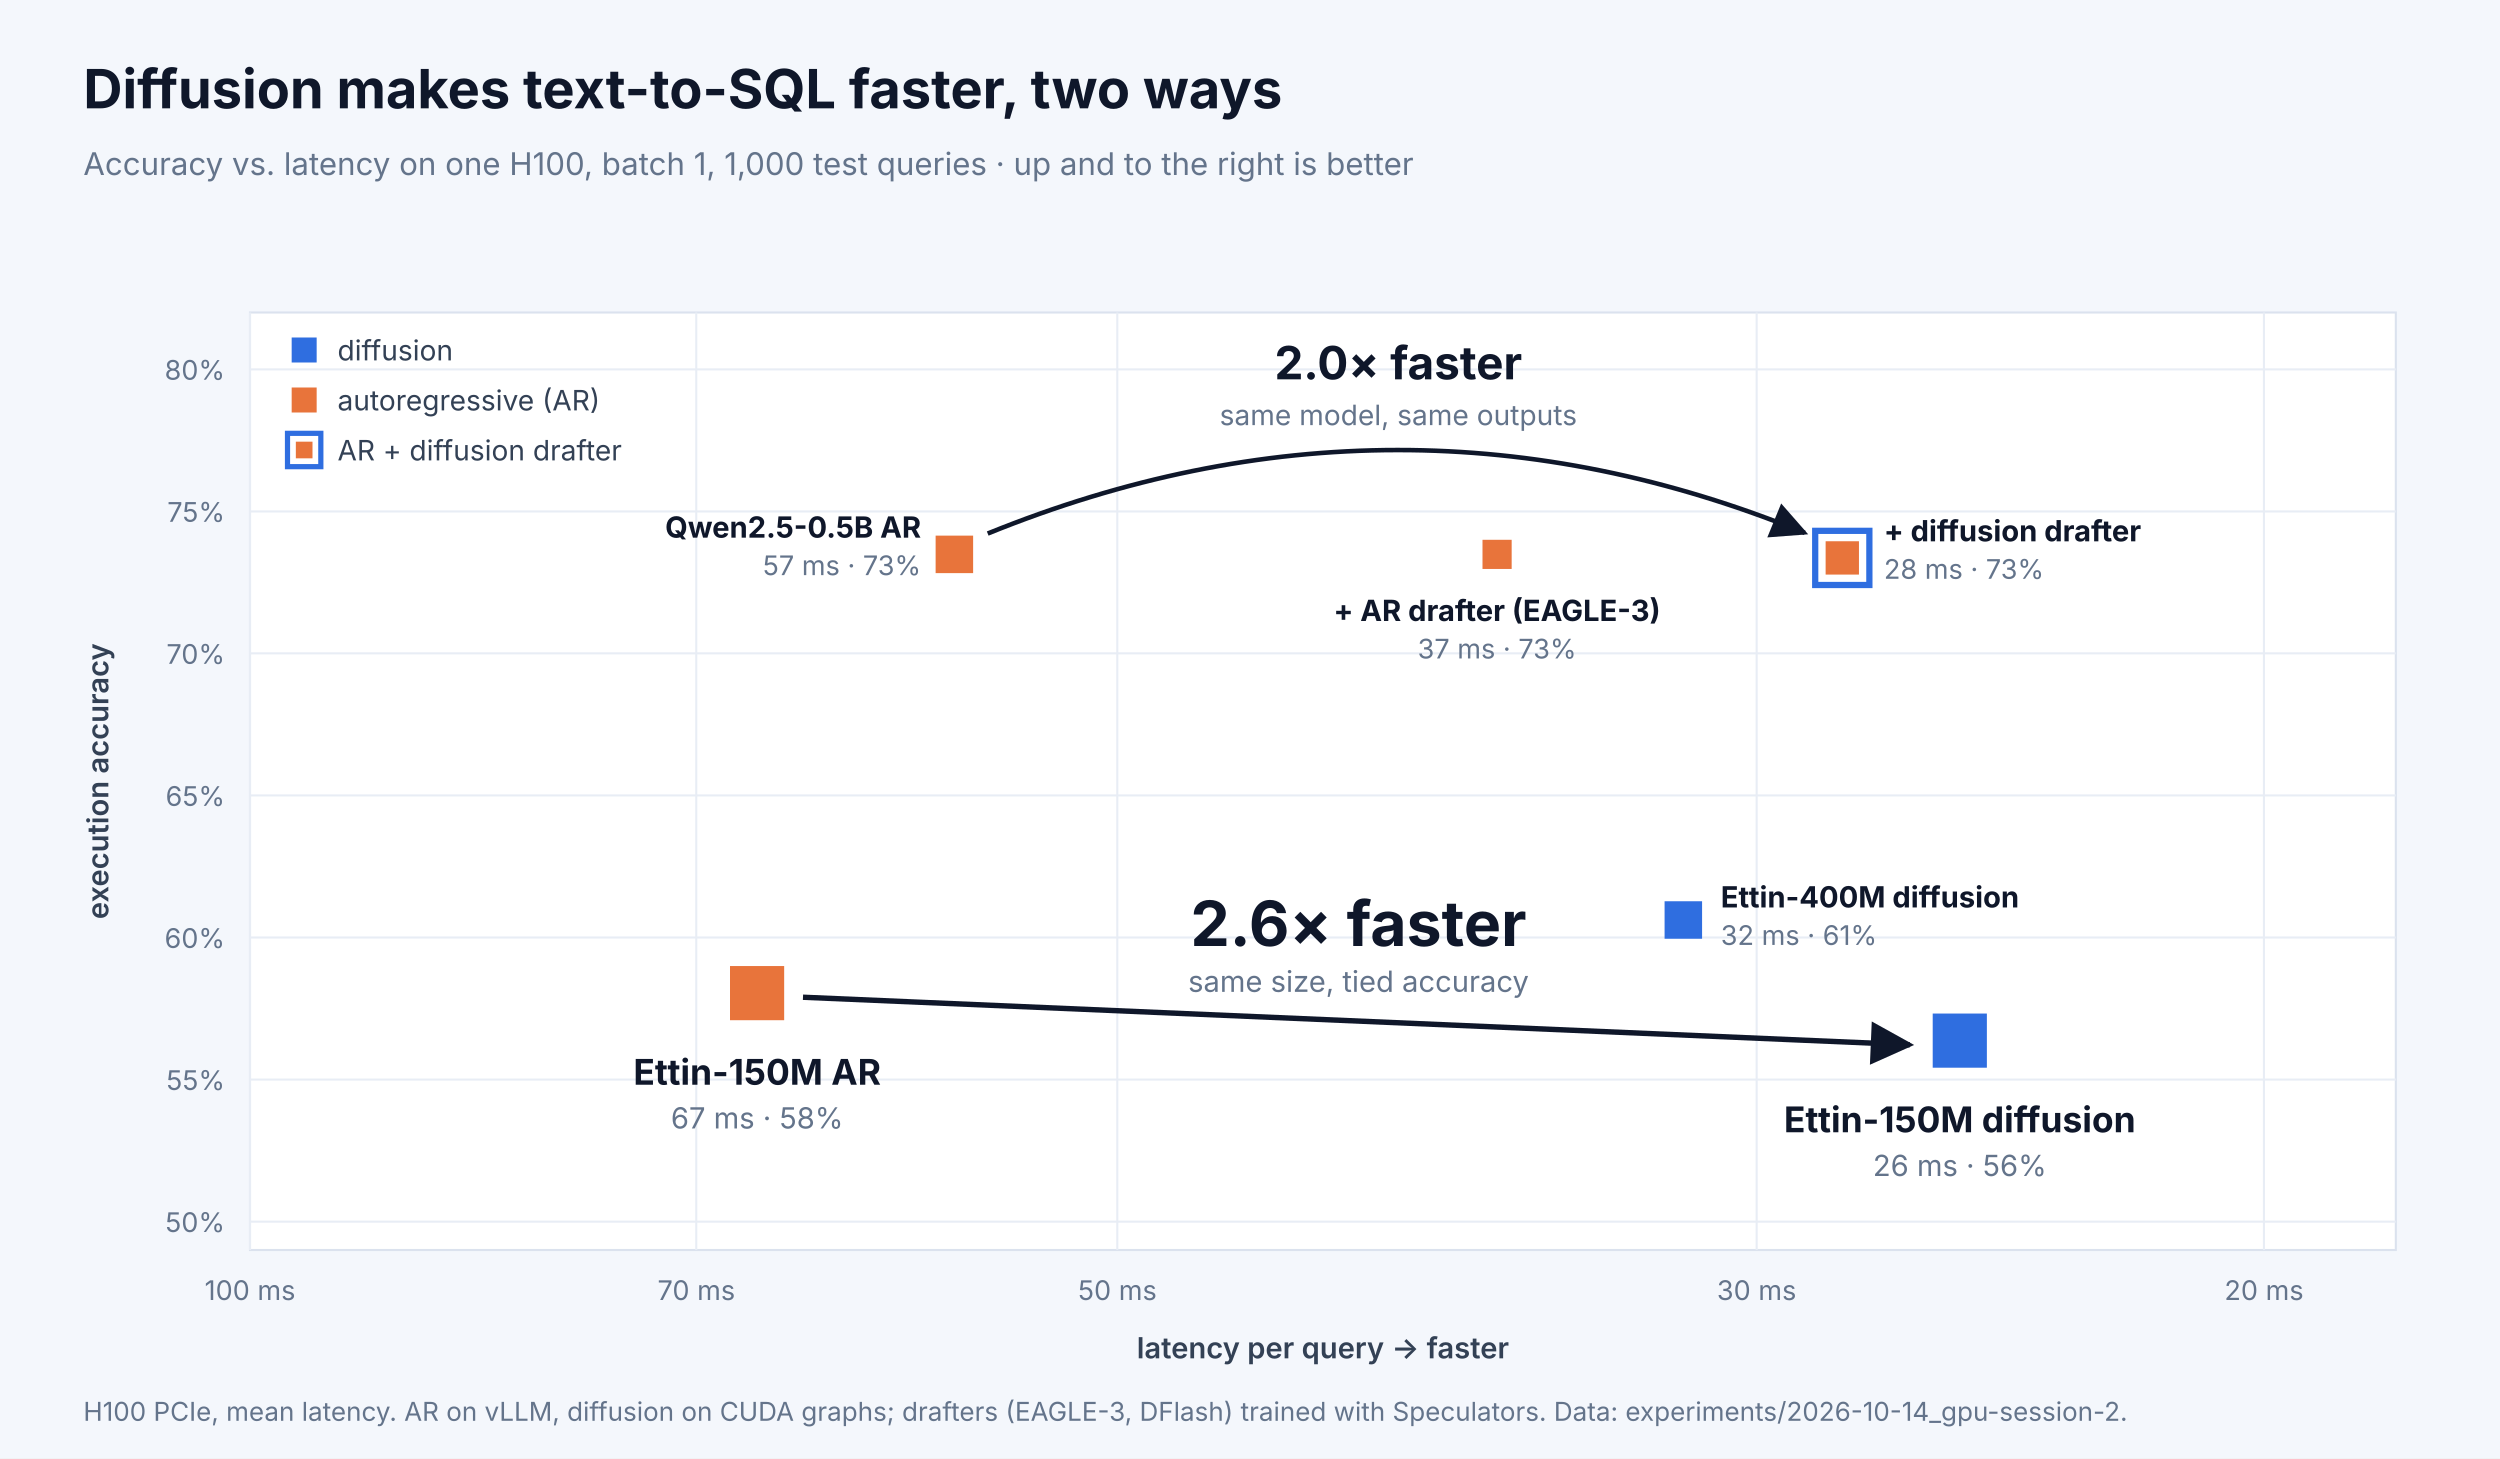
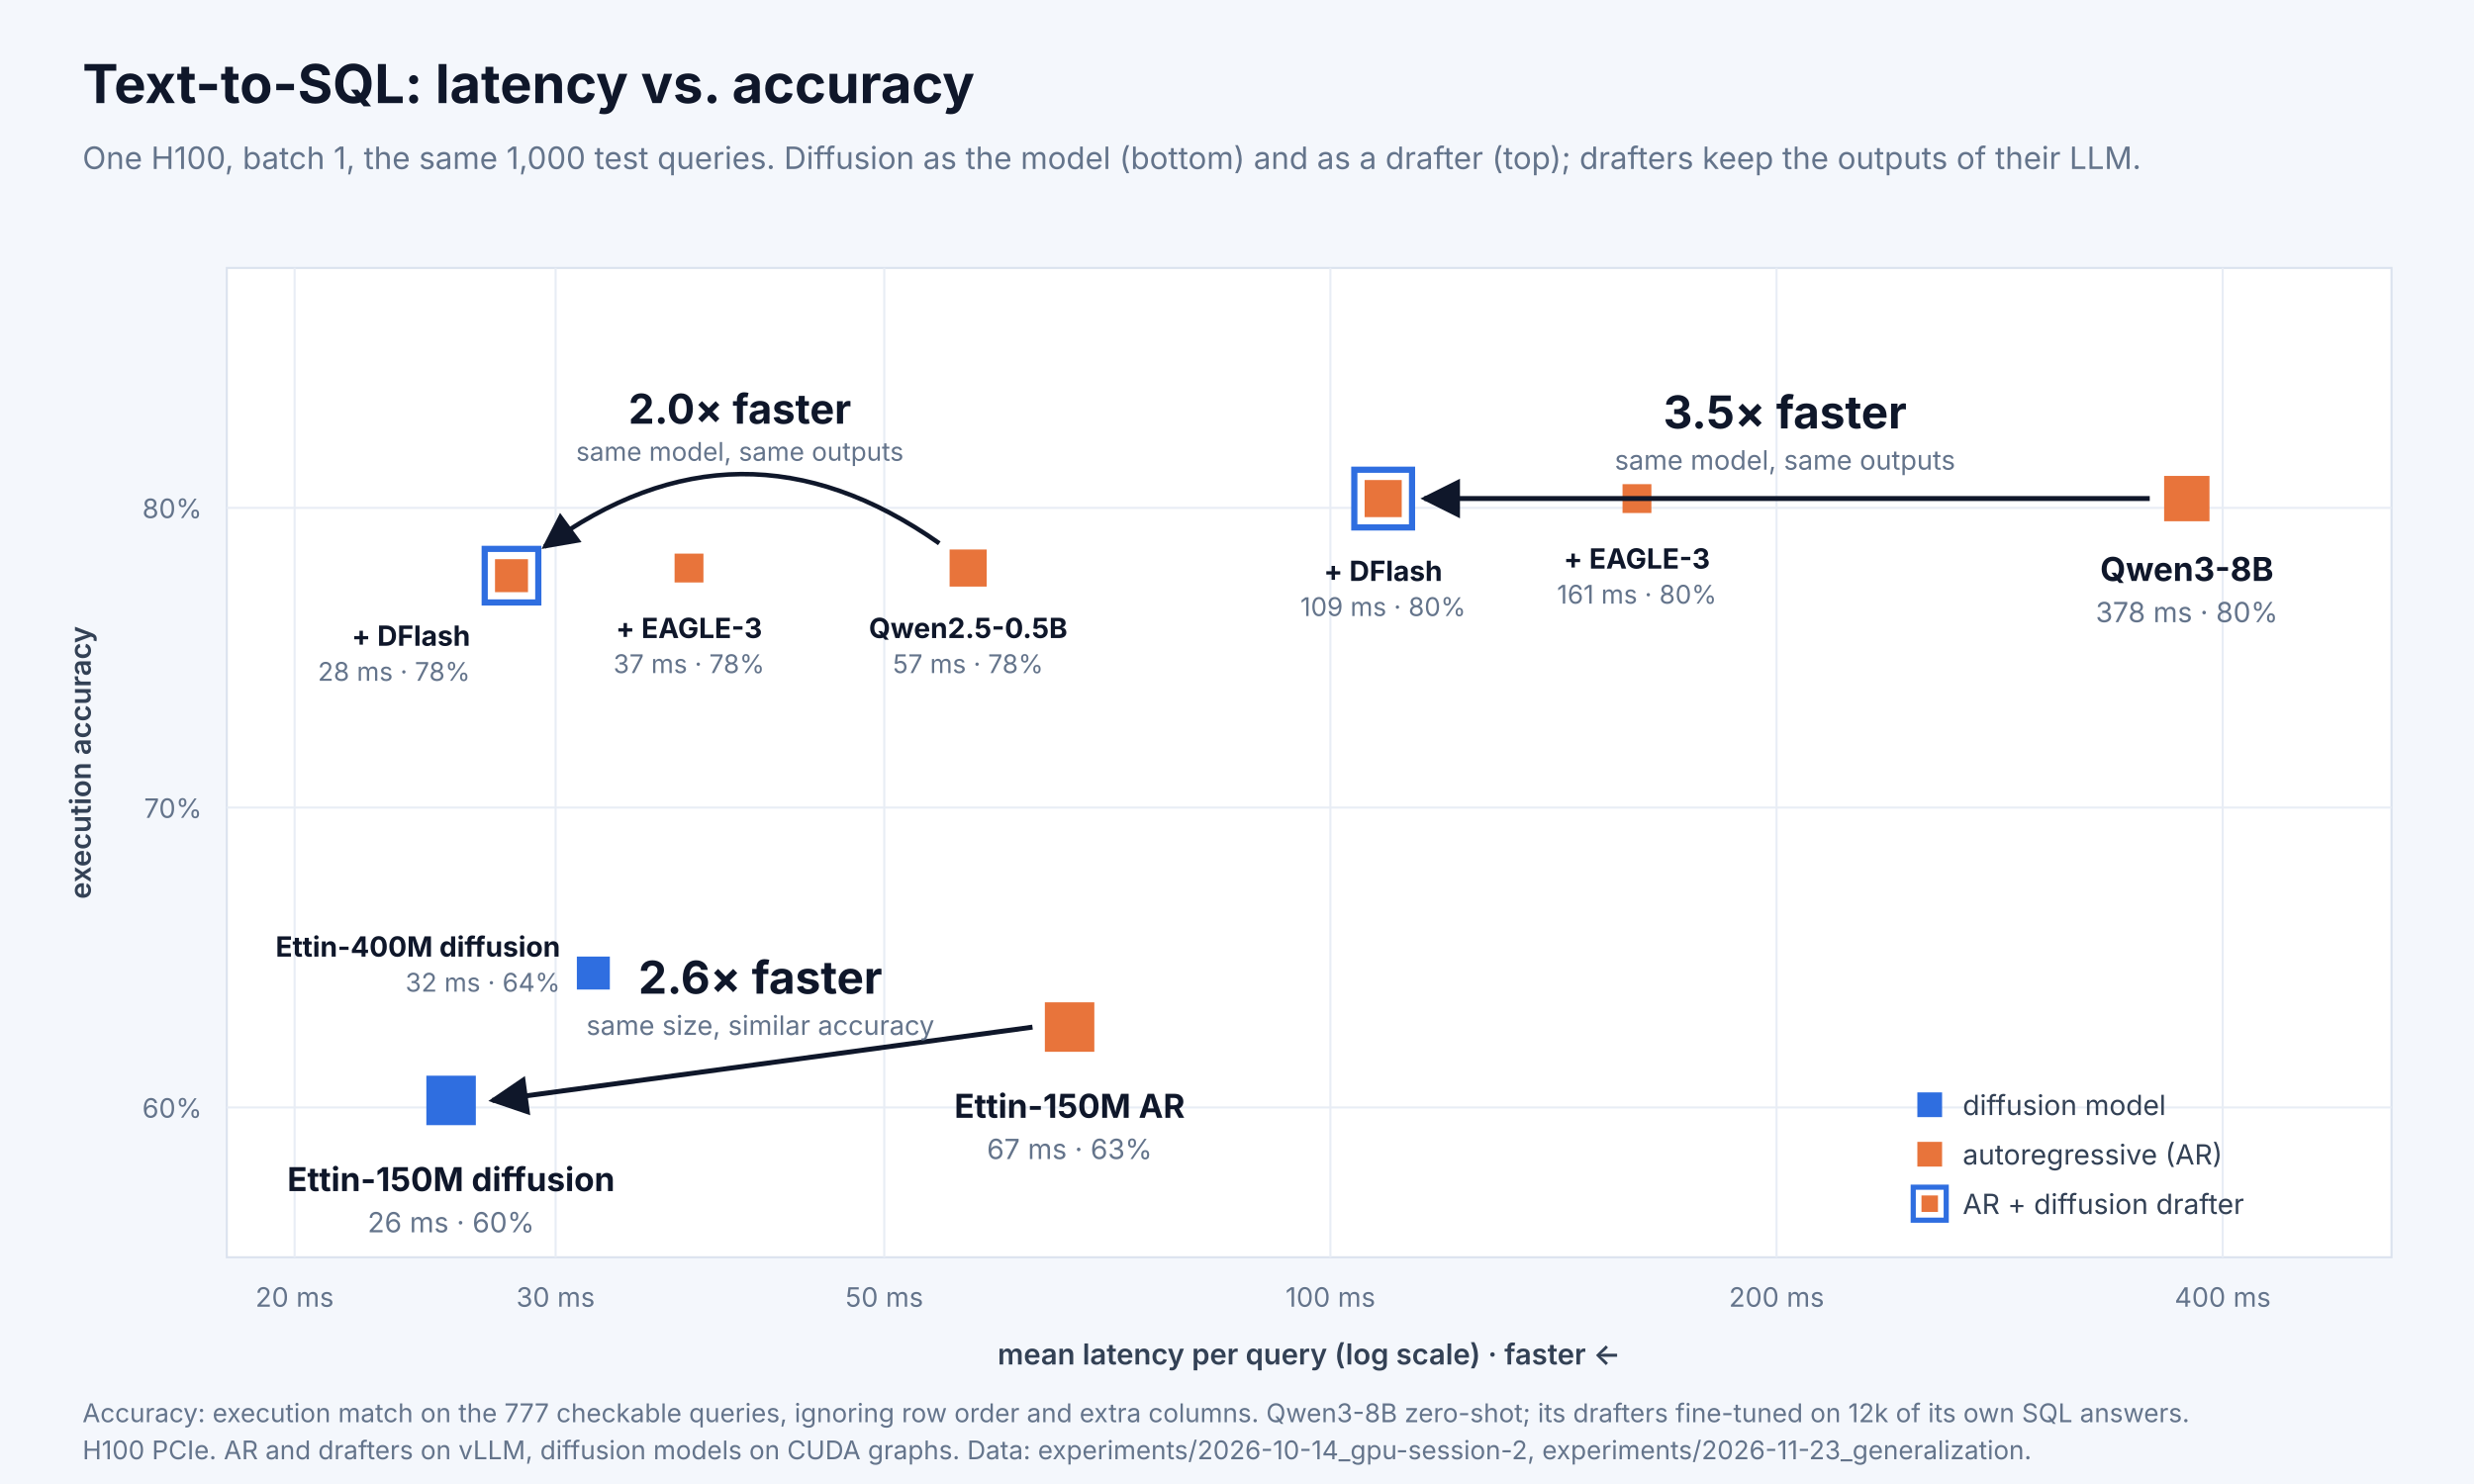
- <svg xmlns="http://www.w3.org/2000/svg" width="1200" height="700" viewBox="0 0 1200 700" role="img">
-   <rect x="0" y="0" width="1200" height="700" fill="#f4f7fc" stroke="none" stroke-width="1" />
+ <svg xmlns="http://www.w3.org/2000/svg" width="1200" height="720" viewBox="0 0 1200 720" role="img">
+   <rect x="0" y="0" width="1200" height="720" fill="#f4f7fc" stroke="none" stroke-width="1" />
  <defs>
    <marker id="ah0f172a" viewBox="0 0 10 10" refX="9" refY="5" markerWidth="8" markerHeight="8" orient="auto">
      <path d="M0,0 L10,5 L0,10 z" fill="#0f172a" />
    </marker>
  </defs>
-   <text x="40" y="52" font-family="Inter, -apple-system, 'Segoe UI', Roboto, 'Helvetica Neue', Arial, sans-serif" font-size="26" font-weight="700" fill="#0f172a" text-anchor="start">Diffusion makes text-to-SQL faster, two ways</text>
-   <text x="40" y="84" font-family="Inter, -apple-system, 'Segoe UI', Roboto, 'Helvetica Neue', Arial, sans-serif" font-size="15" font-weight="400" fill="#64748b" text-anchor="start">Accuracy vs. latency on one H100, batch 1, 1,000 test queries  ·  up and to the right is better</text>
-   <rect x="120" y="150" width="1030" height="450" fill="#ffffff" stroke="#dbe2ee" stroke-width="1" />
-   <line x1="120" y1="586.4" x2="1150" y2="586.4" stroke="#e8edf5" stroke-width="1" />
-   <text x="108" y="591.364" font-family="Inter, -apple-system, 'Segoe UI', Roboto, 'Helvetica Neue', Arial, sans-serif" font-size="13" font-weight="400" fill="#64748b" text-anchor="end">50%</text>
-   <line x1="120" y1="518.2" x2="1150" y2="518.2" stroke="#e8edf5" stroke-width="1" />
-   <text x="108" y="523.182" font-family="Inter, -apple-system, 'Segoe UI', Roboto, 'Helvetica Neue', Arial, sans-serif" font-size="13" font-weight="400" fill="#64748b" text-anchor="end">55%</text>
-   <line x1="120" y1="450.0" x2="1150" y2="450.0" stroke="#e8edf5" stroke-width="1" />
-   <text x="108" y="455.0" font-family="Inter, -apple-system, 'Segoe UI', Roboto, 'Helvetica Neue', Arial, sans-serif" font-size="13" font-weight="400" fill="#64748b" text-anchor="end">60%</text>
-   <line x1="120" y1="381.8" x2="1150" y2="381.8" stroke="#e8edf5" stroke-width="1" />
-   <text x="108" y="386.818" font-family="Inter, -apple-system, 'Segoe UI', Roboto, 'Helvetica Neue', Arial, sans-serif" font-size="13" font-weight="400" fill="#64748b" text-anchor="end">65%</text>
-   <line x1="120" y1="313.6" x2="1150" y2="313.6" stroke="#e8edf5" stroke-width="1" />
-   <text x="108" y="318.636" font-family="Inter, -apple-system, 'Segoe UI', Roboto, 'Helvetica Neue', Arial, sans-serif" font-size="13" font-weight="400" fill="#64748b" text-anchor="end">70%</text>
-   <line x1="120" y1="245.5" x2="1150" y2="245.5" stroke="#e8edf5" stroke-width="1" />
-   <text x="108" y="250.455" font-family="Inter, -apple-system, 'Segoe UI', Roboto, 'Helvetica Neue', Arial, sans-serif" font-size="13" font-weight="400" fill="#64748b" text-anchor="end">75%</text>
-   <line x1="120" y1="177.3" x2="1150" y2="177.3" stroke="#e8edf5" stroke-width="1" />
-   <text x="108" y="182.273" font-family="Inter, -apple-system, 'Segoe UI', Roboto, 'Helvetica Neue', Arial, sans-serif" font-size="13" font-weight="400" fill="#64748b" text-anchor="end">80%</text>
-   <line x1="120.0" y1="150" x2="120.0" y2="600" stroke="#e8edf5" stroke-width="1" />
-   <text x="120.0" y="624" font-family="Inter, -apple-system, 'Segoe UI', Roboto, 'Helvetica Neue', Arial, sans-serif" font-size="13" font-weight="400" fill="#64748b" text-anchor="middle">100 ms</text>
-   <line x1="334.2" y1="150" x2="334.2" y2="600" stroke="#e8edf5" stroke-width="1" />
-   <text x="334.238" y="624" font-family="Inter, -apple-system, 'Segoe UI', Roboto, 'Helvetica Neue', Arial, sans-serif" font-size="13" font-weight="400" fill="#64748b" text-anchor="middle">70 ms</text>
-   <line x1="536.3" y1="150" x2="536.3" y2="600" stroke="#e8edf5" stroke-width="1" />
-   <text x="536.341" y="624" font-family="Inter, -apple-system, 'Segoe UI', Roboto, 'Helvetica Neue', Arial, sans-serif" font-size="13" font-weight="400" fill="#64748b" text-anchor="middle">50 ms</text>
-   <line x1="843.2" y1="150" x2="843.2" y2="600" stroke="#e8edf5" stroke-width="1" />
-   <text x="843.171" y="624" font-family="Inter, -apple-system, 'Segoe UI', Roboto, 'Helvetica Neue', Arial, sans-serif" font-size="13" font-weight="400" fill="#64748b" text-anchor="middle">30 ms</text>
-   <line x1="1086.7" y1="150" x2="1086.7" y2="600" stroke="#e8edf5" stroke-width="1" />
-   <text x="1086.715" y="624" font-family="Inter, -apple-system, 'Segoe UI', Roboto, 'Helvetica Neue', Arial, sans-serif" font-size="13" font-weight="400" fill="#64748b" text-anchor="middle">20 ms</text>
-   <text x="635.0" y="652" font-family="Inter, -apple-system, 'Segoe UI', Roboto, 'Helvetica Neue', Arial, sans-serif" font-size="14" font-weight="600" fill="#334155" text-anchor="middle">latency per query  →  faster</text>
-   <text x="52" y="375.0" font-family="Inter, -apple-system, 'Segoe UI', Roboto, 'Helvetica Neue', Arial, sans-serif" font-size="14" font-weight="600" fill="#334155" text-anchor="middle" transform="rotate(-90 52 375.0)">execution accuracy</text>
-   <rect x="449.1" y="257.1" width="18" height="18" fill="#e8743b" />
-   <rect x="711.6" y="259.1" width="14" height="14" fill="#e8743b" />
-   <rect x="871.3" y="254.8" width="26" height="26" fill="#ffffff" stroke="#2f6ee0" stroke-width="3" />
-   <rect x="876.3" y="259.8" width="16" height="16" fill="#e8743b" />
-   <rect x="350.4" y="463.7" width="26" height="26" fill="#e8743b" />
-   <rect x="927.7" y="486.5" width="26" height="26" fill="#2f6ee0" />
-   <rect x="799.0" y="432.6" width="18" height="18" fill="#2f6ee0" />
-   <text x="442.118" y="258.076" font-family="Inter, -apple-system, 'Segoe UI', Roboto, 'Helvetica Neue', Arial, sans-serif" font-size="14" font-weight="700" fill="#0f172a" text-anchor="end">Qwen2.5-0.5B AR</text>
-   <text x="442.118" y="276.076" font-family="Inter, -apple-system, 'Segoe UI', Roboto, 'Helvetica Neue', Arial, sans-serif" font-size="13" font-weight="400" fill="#64748b" text-anchor="end">57 ms  ·  73%</text>
-   <text x="718.592" y="298.076" font-family="Inter, -apple-system, 'Segoe UI', Roboto, 'Helvetica Neue', Arial, sans-serif" font-size="14" font-weight="700" fill="#0f172a" text-anchor="middle">+ AR drafter (EAGLE-3)</text>
-   <text x="718.592" y="316.076" font-family="Inter, -apple-system, 'Segoe UI', Roboto, 'Helvetica Neue', Arial, sans-serif" font-size="13" font-weight="400" fill="#64748b" text-anchor="middle">37 ms  ·  73%</text>
-   <text x="904.267" y="259.831" font-family="Inter, -apple-system, 'Segoe UI', Roboto, 'Helvetica Neue', Arial, sans-serif" font-size="14" font-weight="700" fill="#0f172a" text-anchor="start">+ diffusion drafter</text>
-   <text x="904.267" y="277.831" font-family="Inter, -apple-system, 'Segoe UI', Roboto, 'Helvetica Neue', Arial, sans-serif" font-size="13" font-weight="400" fill="#64748b" text-anchor="start">28 ms  ·  73%</text>
-   <text x="363.433" y="520.676" font-family="Inter, -apple-system, 'Segoe UI', Roboto, 'Helvetica Neue', Arial, sans-serif" font-size="17" font-weight="700" fill="#0f172a" text-anchor="middle">Ettin-150M AR</text>
-   <text x="363.433" y="541.676" font-family="Inter, -apple-system, 'Segoe UI', Roboto, 'Helvetica Neue', Arial, sans-serif" font-size="14" font-weight="400" fill="#64748b" text-anchor="middle">67 ms  ·  58%</text>
-   <text x="940.702" y="543.491" font-family="Inter, -apple-system, 'Segoe UI', Roboto, 'Helvetica Neue', Arial, sans-serif" font-size="17" font-weight="700" fill="#0f172a" text-anchor="middle">Ettin-150M diffusion</text>
-   <text x="940.702" y="564.491" font-family="Inter, -apple-system, 'Segoe UI', Roboto, 'Helvetica Neue', Arial, sans-serif" font-size="14" font-weight="400" fill="#64748b" text-anchor="middle">26 ms  ·  56%</text>
-   <text x="825.964" y="435.576" font-family="Inter, -apple-system, 'Segoe UI', Roboto, 'Helvetica Neue', Arial, sans-serif" font-size="14" font-weight="700" fill="#0f172a" text-anchor="start">Ettin-400M diffusion</text>
-   <text x="825.964" y="453.576" font-family="Inter, -apple-system, 'Segoe UI', Roboto, 'Helvetica Neue', Arial, sans-serif" font-size="13" font-weight="400" fill="#64748b" text-anchor="start">32 ms  ·  61%</text>
-   <path d="M474.1,256.1 Q671.2,176.1 866.3,255.8" fill="none" stroke="#0f172a" stroke-width="2.2" marker-end="url(#ah0f172a)" />
-   <text x="671.192" y="182.076" font-family="Inter, -apple-system, 'Segoe UI', Roboto, 'Helvetica Neue', Arial, sans-serif" font-size="22" font-weight="700" fill="#0f172a" text-anchor="middle">2.0× faster</text>
-   <text x="671.192" y="204.076" font-family="Inter, -apple-system, 'Segoe UI', Roboto, 'Helvetica Neue', Arial, sans-serif" font-size="13.5" font-weight="400" fill="#64748b" text-anchor="middle">same model, same outputs</text>
-   <line x1="385.433" y1="478.676" x2="916.702" y2="501.491" stroke="#0f172a" stroke-width="2.6" marker-end="url(#ah0f172a)" />
-   <text x="652.067" y="454.084" font-family="Inter, -apple-system, 'Segoe UI', Roboto, 'Helvetica Neue', Arial, sans-serif" font-size="30" font-weight="700" fill="#0f172a" text-anchor="middle">2.6× faster</text>
-   <text x="652.067" y="476.084" font-family="Inter, -apple-system, 'Segoe UI', Roboto, 'Helvetica Neue', Arial, sans-serif" font-size="14" font-weight="400" fill="#64748b" text-anchor="middle">same size, tied accuracy</text>
-   <rect x="140" y="162" width="12" height="12" fill="#2f6ee0" stroke="none" stroke-width="1" />
-   <text x="162" y="173" font-family="Inter, -apple-system, 'Segoe UI', Roboto, 'Helvetica Neue', Arial, sans-serif" font-size="13.5" font-weight="400" fill="#334155" text-anchor="start">diffusion</text>
-   <rect x="140" y="186" width="12" height="12" fill="#e8743b" stroke="none" stroke-width="1" />
-   <text x="162" y="197" font-family="Inter, -apple-system, 'Segoe UI', Roboto, 'Helvetica Neue', Arial, sans-serif" font-size="13.5" font-weight="400" fill="#334155" text-anchor="start">autoregressive (AR)</text>
-   <rect x="138" y="208" width="16" height="16" fill="#ffffff" stroke="#2f6ee0" stroke-width="2.5" />
-   <rect x="142" y="212" width="8" height="8" fill="#e8743b" stroke="none" stroke-width="1" />
-   <text x="162" y="221" font-family="Inter, -apple-system, 'Segoe UI', Roboto, 'Helvetica Neue', Arial, sans-serif" font-size="13.5" font-weight="400" fill="#334155" text-anchor="start">AR + diffusion drafter</text>
-   <text x="40" y="682" font-family="Inter, -apple-system, 'Segoe UI', Roboto, 'Helvetica Neue', Arial, sans-serif" font-size="12.5" font-weight="400" fill="#64748b" text-anchor="start">H100 PCIe, mean latency. AR on vLLM, diffusion on CUDA graphs; drafters (EAGLE-3, DFlash) trained with Speculators. Data: experiments/2026-10-14_gpu-session-2.</text>
+   <text x="40" y="50" font-family="Inter, -apple-system, 'Segoe UI', Roboto, 'Helvetica Neue', Arial, sans-serif" font-size="26" font-weight="700" fill="#0f172a" text-anchor="start">Text-to-SQL: latency vs. accuracy</text>
+   <text x="40" y="82" font-family="Inter, -apple-system, 'Segoe UI', Roboto, 'Helvetica Neue', Arial, sans-serif" font-size="15" font-weight="400" fill="#64748b" text-anchor="start">One H100, batch 1, the same 1,000 test queries. Diffusion as the model (bottom) and as a drafter (top); drafters keep the outputs of their LLM.</text>
+   <rect x="110" y="130" width="1050" height="480" fill="#ffffff" stroke="#dbe2ee" stroke-width="1" />
+   <line x1="110" y1="537.3" x2="1160" y2="537.3" stroke="#e8edf5" stroke-width="1" />
+   <text x="98" y="542.273" font-family="Inter, -apple-system, 'Segoe UI', Roboto, 'Helvetica Neue', Arial, sans-serif" font-size="13" font-weight="400" fill="#64748b" text-anchor="end">60%</text>
+   <line x1="110" y1="391.8" x2="1160" y2="391.8" stroke="#e8edf5" stroke-width="1" />
+   <text x="98" y="396.818" font-family="Inter, -apple-system, 'Segoe UI', Roboto, 'Helvetica Neue', Arial, sans-serif" font-size="13" font-weight="400" fill="#64748b" text-anchor="end">70%</text>
+   <line x1="110" y1="246.4" x2="1160" y2="246.4" stroke="#e8edf5" stroke-width="1" />
+   <text x="98" y="251.364" font-family="Inter, -apple-system, 'Segoe UI', Roboto, 'Helvetica Neue', Arial, sans-serif" font-size="13" font-weight="400" fill="#64748b" text-anchor="end">80%</text>
+   <line x1="142.9" y1="130" x2="142.9" y2="610" stroke="#e8edf5" stroke-width="1" />
+   <text x="142.891" y="634" font-family="Inter, -apple-system, 'Segoe UI', Roboto, 'Helvetica Neue', Arial, sans-serif" font-size="13" font-weight="400" fill="#64748b" text-anchor="middle">20 ms</text>
+   <line x1="269.5" y1="130" x2="269.5" y2="610" stroke="#e8edf5" stroke-width="1" />
+   <text x="269.469" y="634" font-family="Inter, -apple-system, 'Segoe UI', Roboto, 'Helvetica Neue', Arial, sans-serif" font-size="13" font-weight="400" fill="#64748b" text-anchor="middle">30 ms</text>
+   <line x1="428.9" y1="130" x2="428.9" y2="610" stroke="#e8edf5" stroke-width="1" />
+   <text x="428.938" y="634" font-family="Inter, -apple-system, 'Segoe UI', Roboto, 'Helvetica Neue', Arial, sans-serif" font-size="13" font-weight="400" fill="#64748b" text-anchor="middle">50 ms</text>
+   <line x1="645.3" y1="130" x2="645.3" y2="610" stroke="#e8edf5" stroke-width="1" />
+   <text x="645.324" y="634" font-family="Inter, -apple-system, 'Segoe UI', Roboto, 'Helvetica Neue', Arial, sans-serif" font-size="13" font-weight="400" fill="#64748b" text-anchor="middle">100 ms</text>
+   <line x1="861.7" y1="130" x2="861.7" y2="610" stroke="#e8edf5" stroke-width="1" />
+   <text x="861.71" y="634" font-family="Inter, -apple-system, 'Segoe UI', Roboto, 'Helvetica Neue', Arial, sans-serif" font-size="13" font-weight="400" fill="#64748b" text-anchor="middle">200 ms</text>
+   <line x1="1078.1" y1="130" x2="1078.1" y2="610" stroke="#e8edf5" stroke-width="1" />
+   <text x="1078.095" y="634" font-family="Inter, -apple-system, 'Segoe UI', Roboto, 'Helvetica Neue', Arial, sans-serif" font-size="13" font-weight="400" fill="#64748b" text-anchor="middle">400 ms</text>
+   <text x="635.0" y="662" font-family="Inter, -apple-system, 'Segoe UI', Roboto, 'Helvetica Neue', Arial, sans-serif" font-size="14" font-weight="600" fill="#334155" text-anchor="middle">mean latency per query (log scale)  ·  faster ←</text>
+   <text x="44" y="370.0" font-family="Inter, -apple-system, 'Segoe UI', Roboto, 'Helvetica Neue', Arial, sans-serif" font-size="14" font-weight="600" fill="#334155" text-anchor="middle" transform="rotate(-90 44 370.0)">execution accuracy</text>
+   <rect x="1049.7" y="230.9" width="22" height="22" fill="#e8743b" />
+   <rect x="656.9" y="227.9" width="28" height="28" fill="#ffffff" stroke="#2f6ee0" stroke-width="3" />
+   <rect x="661.9" y="232.9" width="18" height="18" fill="#e8743b" />
+   <text x="1060.721" y="281.871" font-family="Inter, -apple-system, 'Segoe UI', Roboto, 'Helvetica Neue', Arial, sans-serif" font-size="16" font-weight="700" fill="#0f172a" text-anchor="middle">Qwen3-8B</text>
+   <text x="1060.721" y="301.871" font-family="Inter, -apple-system, 'Segoe UI', Roboto, 'Helvetica Neue', Arial, sans-serif" font-size="13.5" font-weight="400" fill="#64748b" text-anchor="middle">378 ms  ·  80%</text>
+   <text x="670.87" y="281.871" font-family="Inter, -apple-system, 'Segoe UI', Roboto, 'Helvetica Neue', Arial, sans-serif" font-size="13.5" font-weight="700" fill="#0f172a" text-anchor="middle">+ DFlash</text>
+   <text x="670.87" y="298.871" font-family="Inter, -apple-system, 'Segoe UI', Roboto, 'Helvetica Neue', Arial, sans-serif" font-size="12.5" font-weight="400" fill="#64748b" text-anchor="middle">109 ms  ·  80%</text>
+   <rect x="787.0" y="234.9" width="14" height="14" fill="#e8743b" />
+   <text x="793.954" y="275.871" font-family="Inter, -apple-system, 'Segoe UI', Roboto, 'Helvetica Neue', Arial, sans-serif" font-size="13.5" font-weight="700" fill="#0f172a" text-anchor="middle">+ EAGLE-3</text>
+   <text x="793.954" y="292.871" font-family="Inter, -apple-system, 'Segoe UI', Roboto, 'Helvetica Neue', Arial, sans-serif" font-size="12.5" font-weight="400" fill="#64748b" text-anchor="middle">161 ms  ·  80%</text>
+   <line x1="1042.721" y1="241.871" x2="690.87" y2="241.871" stroke="#0f172a" stroke-width="2.4" marker-end="url(#ah0f172a)" />
+   <text x="865.795" y="207.871" font-family="Inter, -apple-system, 'Segoe UI', Roboto, 'Helvetica Neue', Arial, sans-serif" font-size="22" font-weight="700" fill="#0f172a" text-anchor="middle">3.5× faster</text>
+   <text x="865.795" y="227.871" font-family="Inter, -apple-system, 'Segoe UI', Roboto, 'Helvetica Neue', Arial, sans-serif" font-size="13" font-weight="400" fill="#64748b" text-anchor="middle">same model, same outputs</text>
+   <rect x="460.6" y="266.6" width="18" height="18" fill="#e8743b" />
+   <rect x="327.2" y="268.6" width="14" height="14" fill="#e8743b" />
+   <rect x="235.1" y="266.3" width="26" height="26" fill="#ffffff" stroke="#2f6ee0" stroke-width="3" />
+   <rect x="240.1" y="271.3" width="16" height="16" fill="#e8743b" />
+   <text x="469.593" y="309.567" font-family="Inter, -apple-system, 'Segoe UI', Roboto, 'Helvetica Neue', Arial, sans-serif" font-size="13.5" font-weight="700" fill="#0f172a" text-anchor="middle">Qwen2.5-0.5B</text>
+   <text x="469.593" y="326.567" font-family="Inter, -apple-system, 'Segoe UI', Roboto, 'Helvetica Neue', Arial, sans-serif" font-size="12.5" font-weight="400" fill="#64748b" text-anchor="middle">57 ms  ·  78%</text>
+   <text x="334.216" y="309.567" font-family="Inter, -apple-system, 'Segoe UI', Roboto, 'Helvetica Neue', Arial, sans-serif" font-size="13.5" font-weight="700" fill="#0f172a" text-anchor="middle">+ EAGLE-3</text>
+   <text x="334.216" y="326.567" font-family="Inter, -apple-system, 'Segoe UI', Roboto, 'Helvetica Neue', Arial, sans-serif" font-size="12.5" font-weight="400" fill="#64748b" text-anchor="middle">37 ms  ·  78%</text>
+   <text x="228.11" y="313.311" font-family="Inter, -apple-system, 'Segoe UI', Roboto, 'Helvetica Neue', Arial, sans-serif" font-size="13.5" font-weight="700" fill="#0f172a" text-anchor="end">+ DFlash</text>
+   <text x="228.11" y="330.311" font-family="Inter, -apple-system, 'Segoe UI', Roboto, 'Helvetica Neue', Arial, sans-serif" font-size="12.5" font-weight="400" fill="#64748b" text-anchor="end">28 ms  ·  78%</text>
+   <path d="M455.6,263.6 Q358.9,195.6 264.1,265.3" fill="none" stroke="#0f172a" stroke-width="2.2" marker-end="url(#ah0f172a)" />
+   <text x="358.852" y="205.567" font-family="Inter, -apple-system, 'Segoe UI', Roboto, 'Helvetica Neue', Arial, sans-serif" font-size="20" font-weight="700" fill="#0f172a" text-anchor="middle">2.0× faster</text>
+   <text x="358.852" y="223.567" font-family="Inter, -apple-system, 'Segoe UI', Roboto, 'Helvetica Neue', Arial, sans-serif" font-size="12.5" font-weight="400" fill="#64748b" text-anchor="middle">same model, same outputs</text>
+   <rect x="506.8" y="486.3" width="24" height="24" fill="#e8743b" />
+   <rect x="206.8" y="521.9" width="24" height="24" fill="#2f6ee0" />
+   <rect x="279.8" y="464.1" width="16" height="16" fill="#2f6ee0" />
+   <text x="518.804" y="542.335" font-family="Inter, -apple-system, 'Segoe UI', Roboto, 'Helvetica Neue', Arial, sans-serif" font-size="16" font-weight="700" fill="#0f172a" text-anchor="middle">Ettin-150M AR</text>
+   <text x="518.804" y="562.335" font-family="Inter, -apple-system, 'Segoe UI', Roboto, 'Helvetica Neue', Arial, sans-serif" font-size="13.5" font-weight="400" fill="#64748b" text-anchor="middle">67 ms  ·  63%</text>
+   <text x="218.779" y="577.903" font-family="Inter, -apple-system, 'Segoe UI', Roboto, 'Helvetica Neue', Arial, sans-serif" font-size="16" font-weight="700" fill="#0f172a" text-anchor="middle">Ettin-150M diffusion</text>
+   <text x="218.779" y="597.903" font-family="Inter, -apple-system, 'Segoe UI', Roboto, 'Helvetica Neue', Arial, sans-serif" font-size="13.5" font-weight="400" fill="#64748b" text-anchor="middle">26 ms  ·  60%</text>
+   <text x="271.767" y="464.127" font-family="Inter, -apple-system, 'Segoe UI', Roboto, 'Helvetica Neue', Arial, sans-serif" font-size="13.5" font-weight="700" fill="#0f172a" text-anchor="end">Ettin-400M diffusion</text>
+   <text x="271.767" y="481.127" font-family="Inter, -apple-system, 'Segoe UI', Roboto, 'Helvetica Neue', Arial, sans-serif" font-size="12.5" font-weight="400" fill="#64748b" text-anchor="end">32 ms  ·  64%</text>
+   <line x1="500.804" y1="498.335" x2="238.779" y2="533.903" stroke="#0f172a" stroke-width="2.4" marker-end="url(#ah0f172a)" />
+   <text x="368.791" y="482.119" font-family="Inter, -apple-system, 'Segoe UI', Roboto, 'Helvetica Neue', Arial, sans-serif" font-size="22" font-weight="700" fill="#0f172a" text-anchor="middle">2.6× faster</text>
+   <text x="368.791" y="502.119" font-family="Inter, -apple-system, 'Segoe UI', Roboto, 'Helvetica Neue', Arial, sans-serif" font-size="13" font-weight="400" fill="#64748b" text-anchor="middle">same size, similar accuracy</text>
+   <rect x="930" y="530" width="12" height="12" fill="#2f6ee0" stroke="none" stroke-width="1" />
+   <text x="952" y="541" font-family="Inter, -apple-system, 'Segoe UI', Roboto, 'Helvetica Neue', Arial, sans-serif" font-size="13.5" font-weight="400" fill="#334155" text-anchor="start">diffusion model</text>
+   <rect x="930" y="554" width="12" height="12" fill="#e8743b" stroke="none" stroke-width="1" />
+   <text x="952" y="565" font-family="Inter, -apple-system, 'Segoe UI', Roboto, 'Helvetica Neue', Arial, sans-serif" font-size="13.5" font-weight="400" fill="#334155" text-anchor="start">autoregressive (AR)</text>
+   <rect x="928" y="576" width="16" height="16" fill="#ffffff" stroke="#2f6ee0" stroke-width="2.5" />
+   <rect x="932" y="580" width="8" height="8" fill="#e8743b" stroke="none" stroke-width="1" />
+   <text x="952" y="589" font-family="Inter, -apple-system, 'Segoe UI', Roboto, 'Helvetica Neue', Arial, sans-serif" font-size="13.5" font-weight="400" fill="#334155" text-anchor="start">AR + diffusion drafter</text>
+   <text x="40" y="690" font-family="Inter, -apple-system, 'Segoe UI', Roboto, 'Helvetica Neue', Arial, sans-serif" font-size="12.5" font-weight="400" fill="#64748b" text-anchor="start">Accuracy: execution match on the 777 checkable queries, ignoring row order and extra columns. Qwen3-8B zero-shot; its drafters fine-tuned on 12k of its own SQL answers.</text>
+   <text x="40" y="708" font-family="Inter, -apple-system, 'Segoe UI', Roboto, 'Helvetica Neue', Arial, sans-serif" font-size="12.5" font-weight="400" fill="#64748b" text-anchor="start">H100 PCIe. AR and drafters on vLLM, diffusion models on CUDA graphs. Data: experiments/2026-10-14_gpu-session-2, experiments/2026-11-23_generalization.</text>
</svg>
